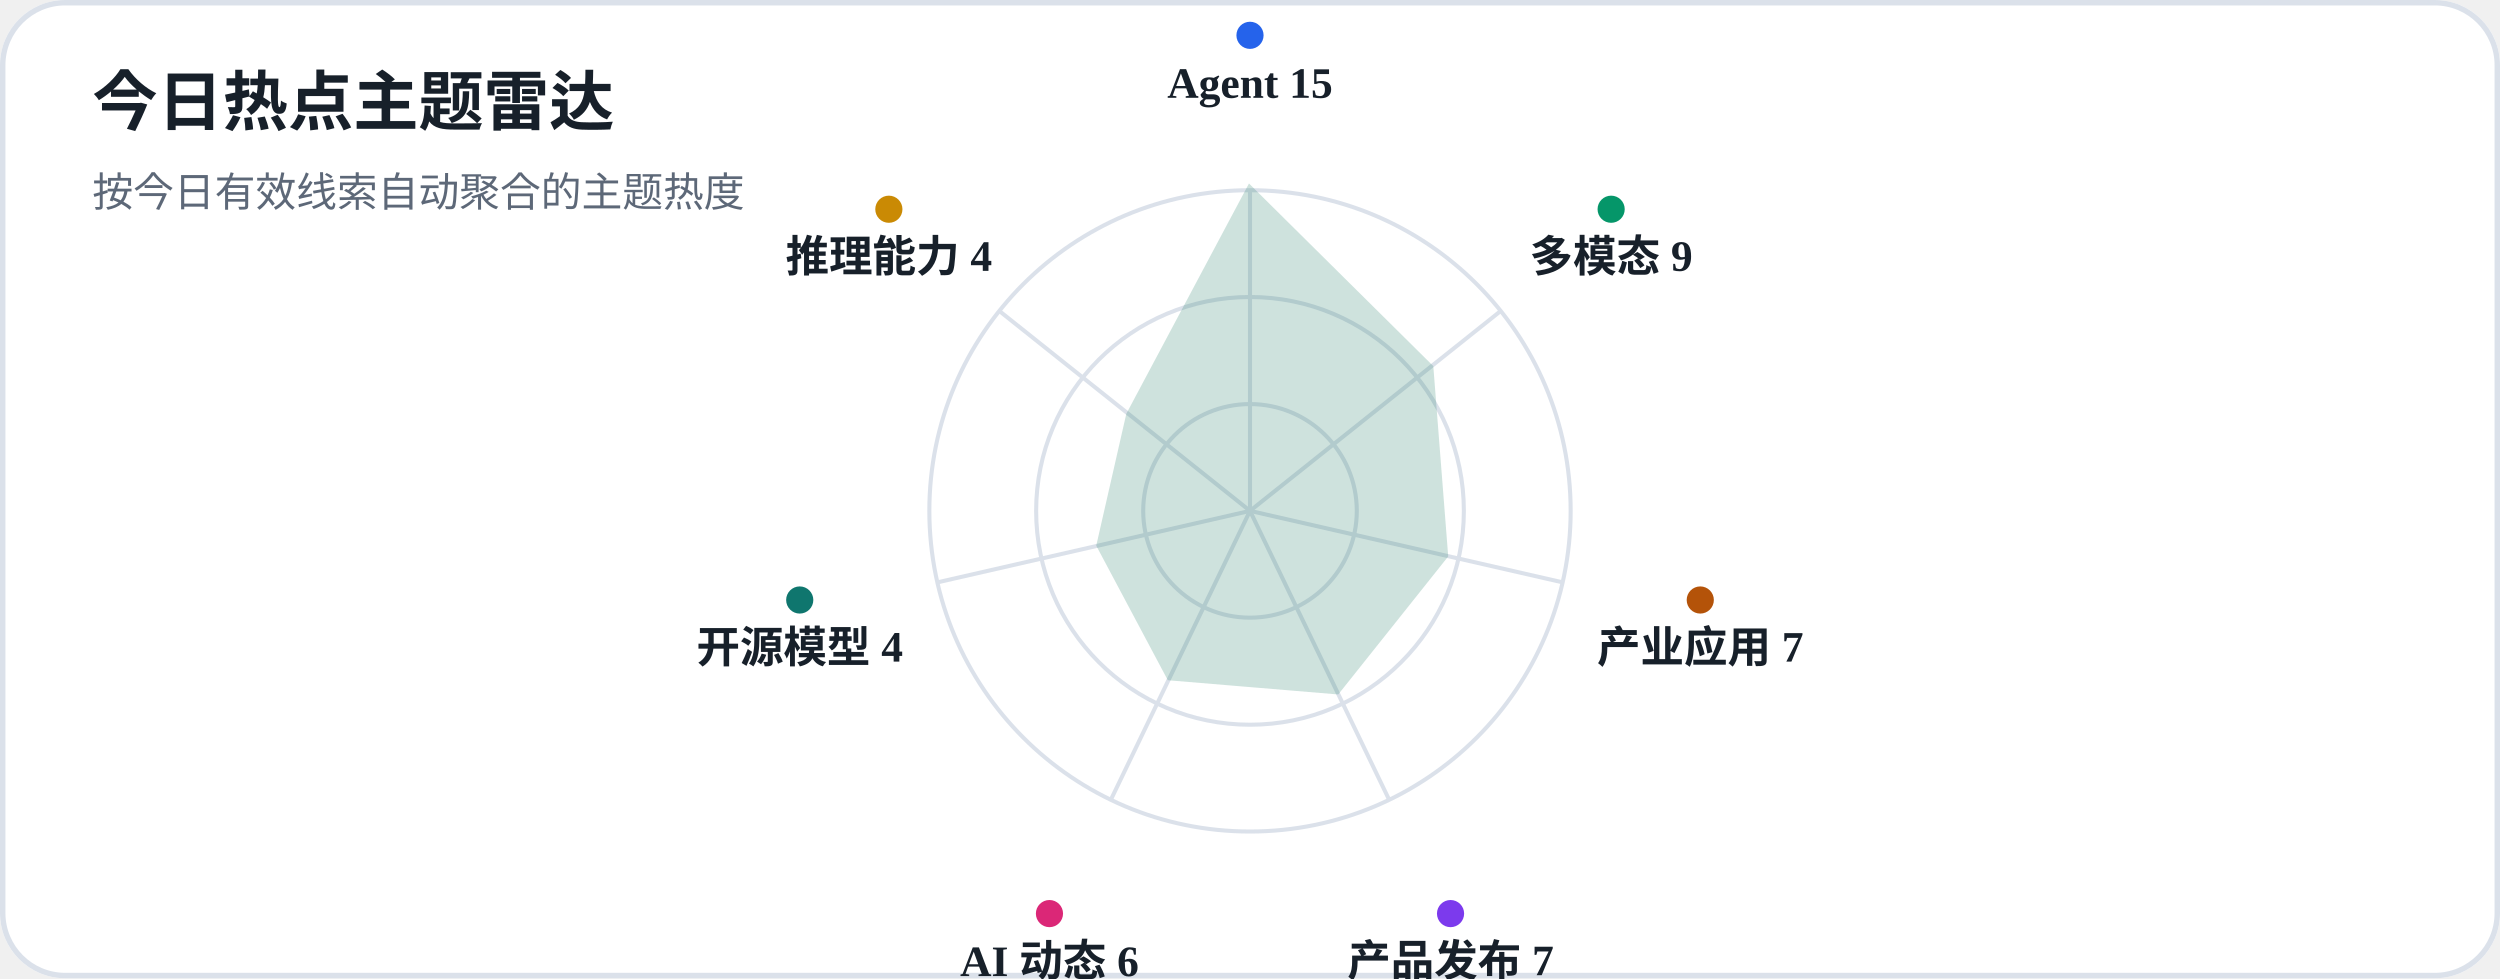
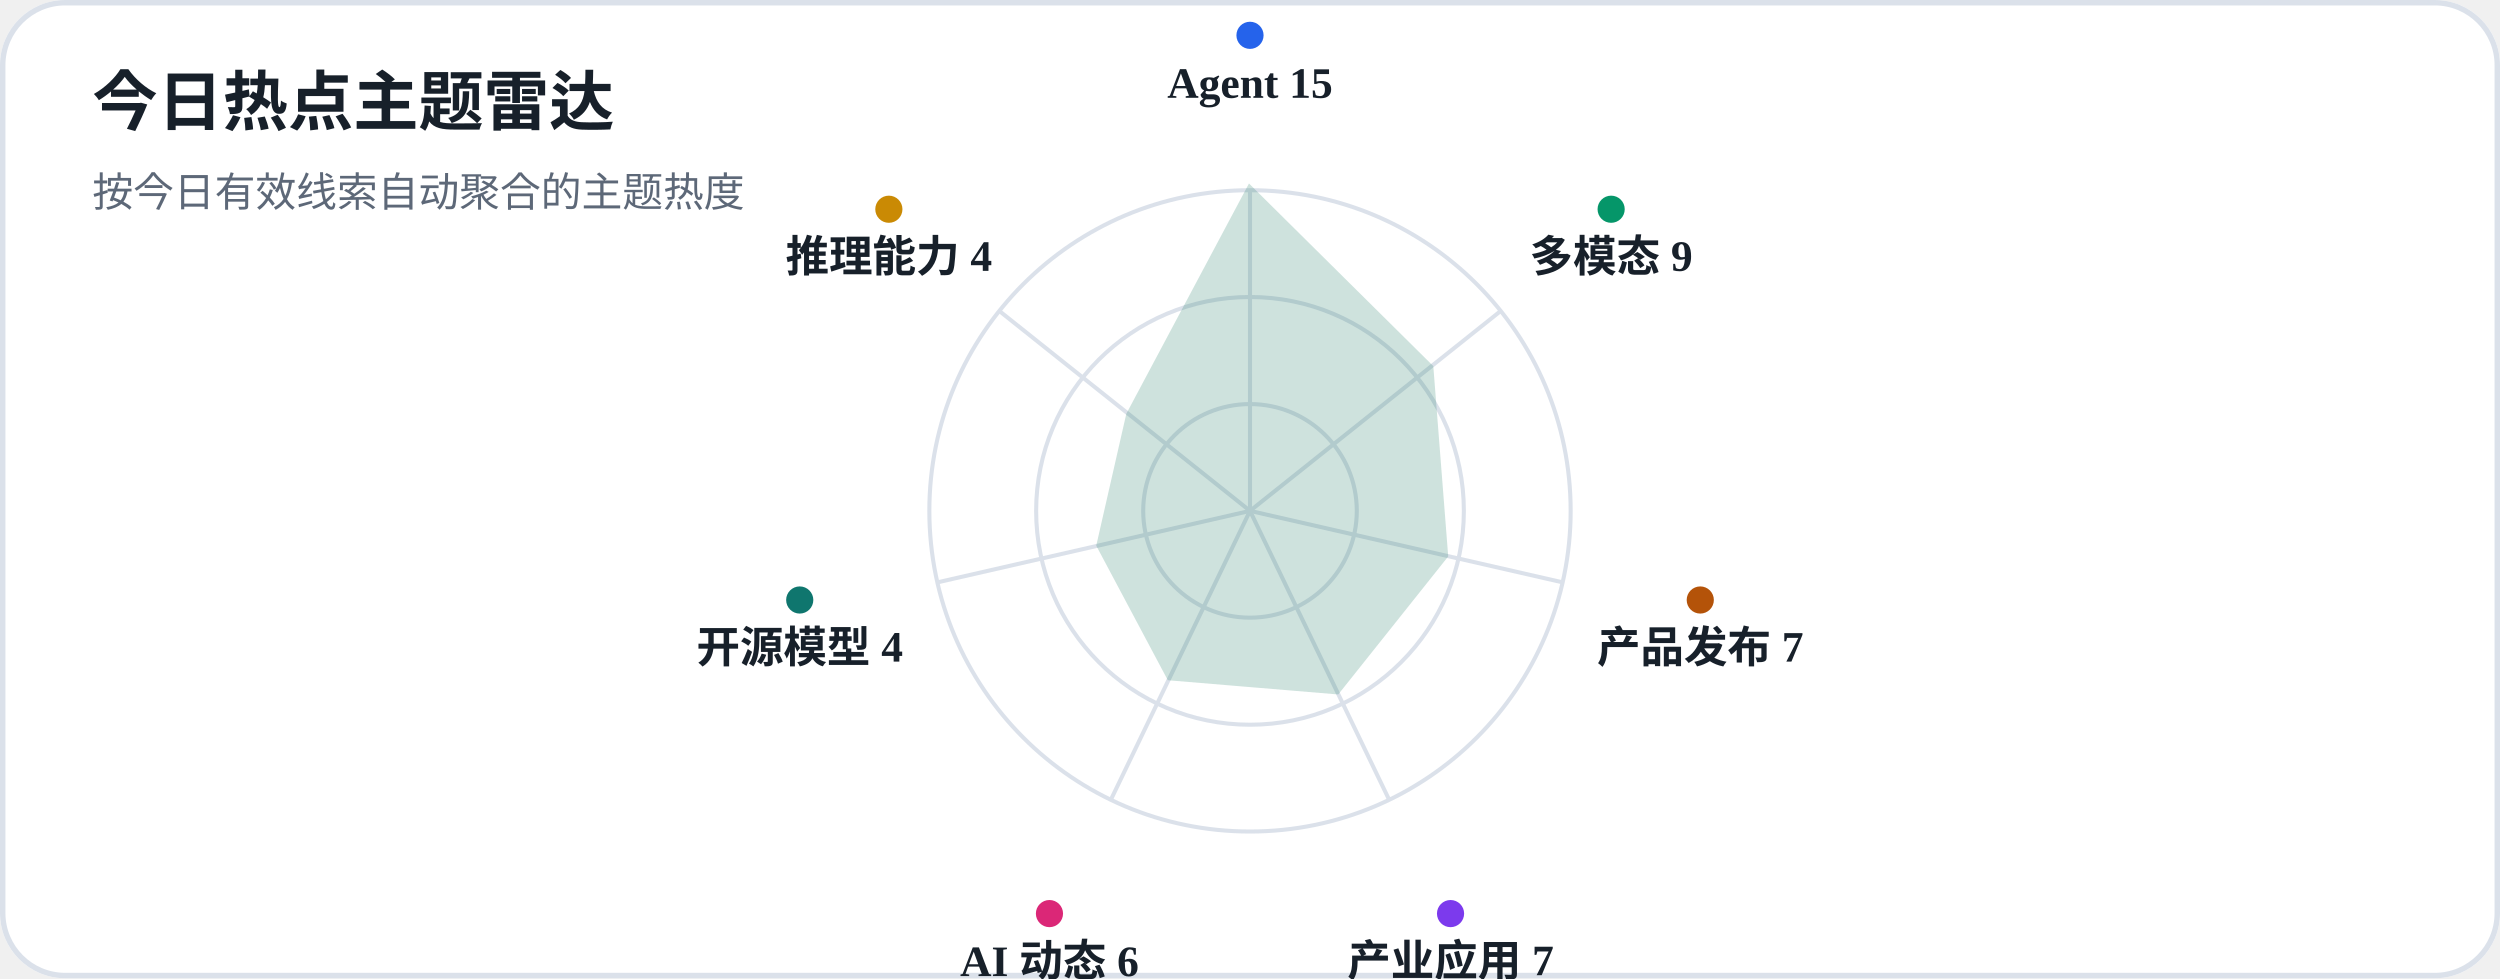
<svg xmlns="http://www.w3.org/2000/svg" width="920" height="360" viewBox="0 0 920 360" role="img" aria-label="今日热点主题雷达">
  <rect width="920" height="360" rx="24" fill="#ffffff" />
  <rect x="1" y="1" width="918" height="358" rx="23" fill="none" stroke="#dbe1ea" stroke-width="2" />
  <text x="34" y="46" font-size="24" font-weight="780" fill="#17202a">今日热点主题雷达</text>
  <text x="34" y="76" font-size="15" fill="#5d6878">按今日有效线索自动聚合的主题热度</text>
  <circle cx="460" cy="188" r="118" fill="none" stroke="#dbe1ea" stroke-width="1.5" />
  <circle cx="460" cy="188" r="78.7" fill="none" stroke="#dbe1ea" stroke-width="1.5" />
  <circle cx="460" cy="188" r="39.3" fill="none" stroke="#dbe1ea" stroke-width="1.5" />
  <line x1="460" y1="188" x2="460.0" y2="70.0" stroke="#dbe1ea" stroke-width="1.5" />
  <line x1="460" y1="188" x2="552.3" y2="114.4" stroke="#dbe1ea" stroke-width="1.5" />
  <line x1="460" y1="188" x2="575.0" y2="214.3" stroke="#dbe1ea" stroke-width="1.5" />
  <line x1="460" y1="188" x2="511.2" y2="294.3" stroke="#dbe1ea" stroke-width="1.5" />
  <line x1="460" y1="188" x2="408.8" y2="294.3" stroke="#dbe1ea" stroke-width="1.5" />
  <line x1="460" y1="188" x2="345.0" y2="214.3" stroke="#dbe1ea" stroke-width="1.5" />
  <line x1="460" y1="188" x2="367.7" y2="114.4" stroke="#dbe1ea" stroke-width="1.5" />
  <polygon points="460.0,70.0 526.0,135.4 531.4,204.3 491.8,254.0 430.7,248.9 405.0,200.6 415.9,152.8" fill="#1f7a63" opacity="0.22" stroke="#1f7a63" stroke-width="3" />
  <g>
    <circle cx="460.0" cy="13.0" r="5" fill="#2563eb" />
    <text x="460.0" y="36.0" text-anchor="middle" font-size="16" font-weight="650" fill="#17202a">Agent 15</text>
  </g>
  <g>
    <circle cx="592.9" cy="77.0" r="5" fill="#059669" />
    <text x="592.9" y="100.0" text-anchor="middle" font-size="16" font-weight="650" fill="#17202a">多模态 9</text>
  </g>
  <g>
    <circle cx="625.7" cy="220.8" r="5" fill="#b45309" />
-     <text x="625.7" y="243.8" text-anchor="middle" font-size="16" font-weight="650" fill="#17202a">产业应用 7</text>
+     <text x="625.7" y="243.8" text-anchor="middle" font-size="16" font-weight="650" fill="#17202a">产品发布 7</text>
  </g>
  <g>
    <circle cx="533.8" cy="336.2" r="5" fill="#7c3aed" />
-     <text x="533.8" y="359.2" text-anchor="middle" font-size="16" font-weight="650" fill="#17202a">产品发布 7</text>
+     <text x="533.8" y="359.2" text-anchor="middle" font-size="16" font-weight="650" fill="#17202a">产业应用 7</text>
  </g>
  <g>
    <circle cx="386.2" cy="336.2" r="5" fill="#db2777" />
    <text x="386.2" y="359.2" text-anchor="middle" font-size="16" font-weight="650" fill="#17202a">AI 动态 6</text>
  </g>
  <g>
    <circle cx="294.3" cy="220.8" r="5" fill="#0f766e" />
    <text x="294.3" y="243.8" text-anchor="middle" font-size="16" font-weight="650" fill="#17202a">开源模型 4</text>
  </g>
  <g>
    <circle cx="327.1" cy="77.0" r="5" fill="#ca8a04" />
    <text x="327.1" y="100.0" text-anchor="middle" font-size="16" font-weight="650" fill="#17202a">推理能力 4</text>
  </g>
</svg>
